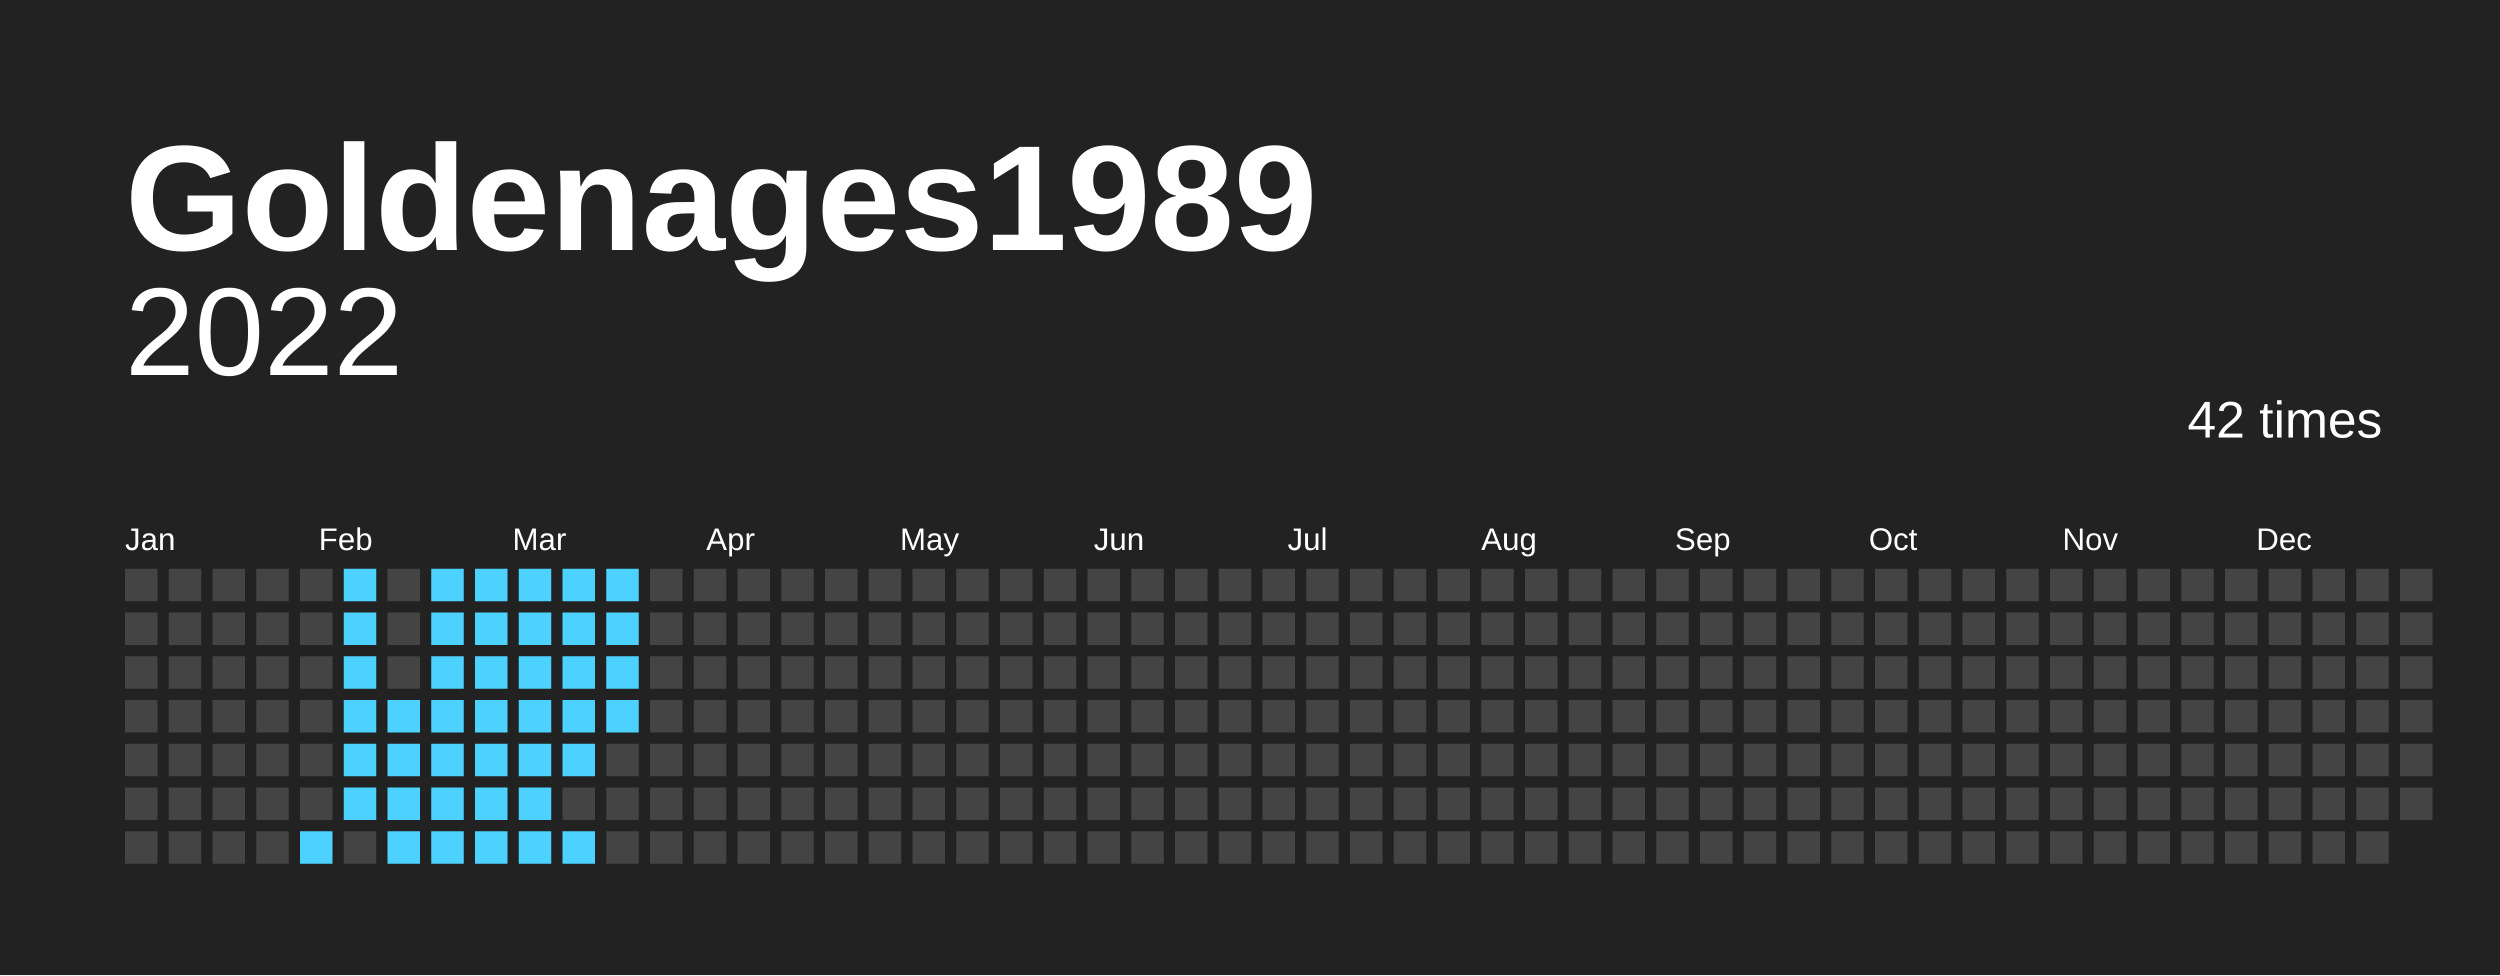
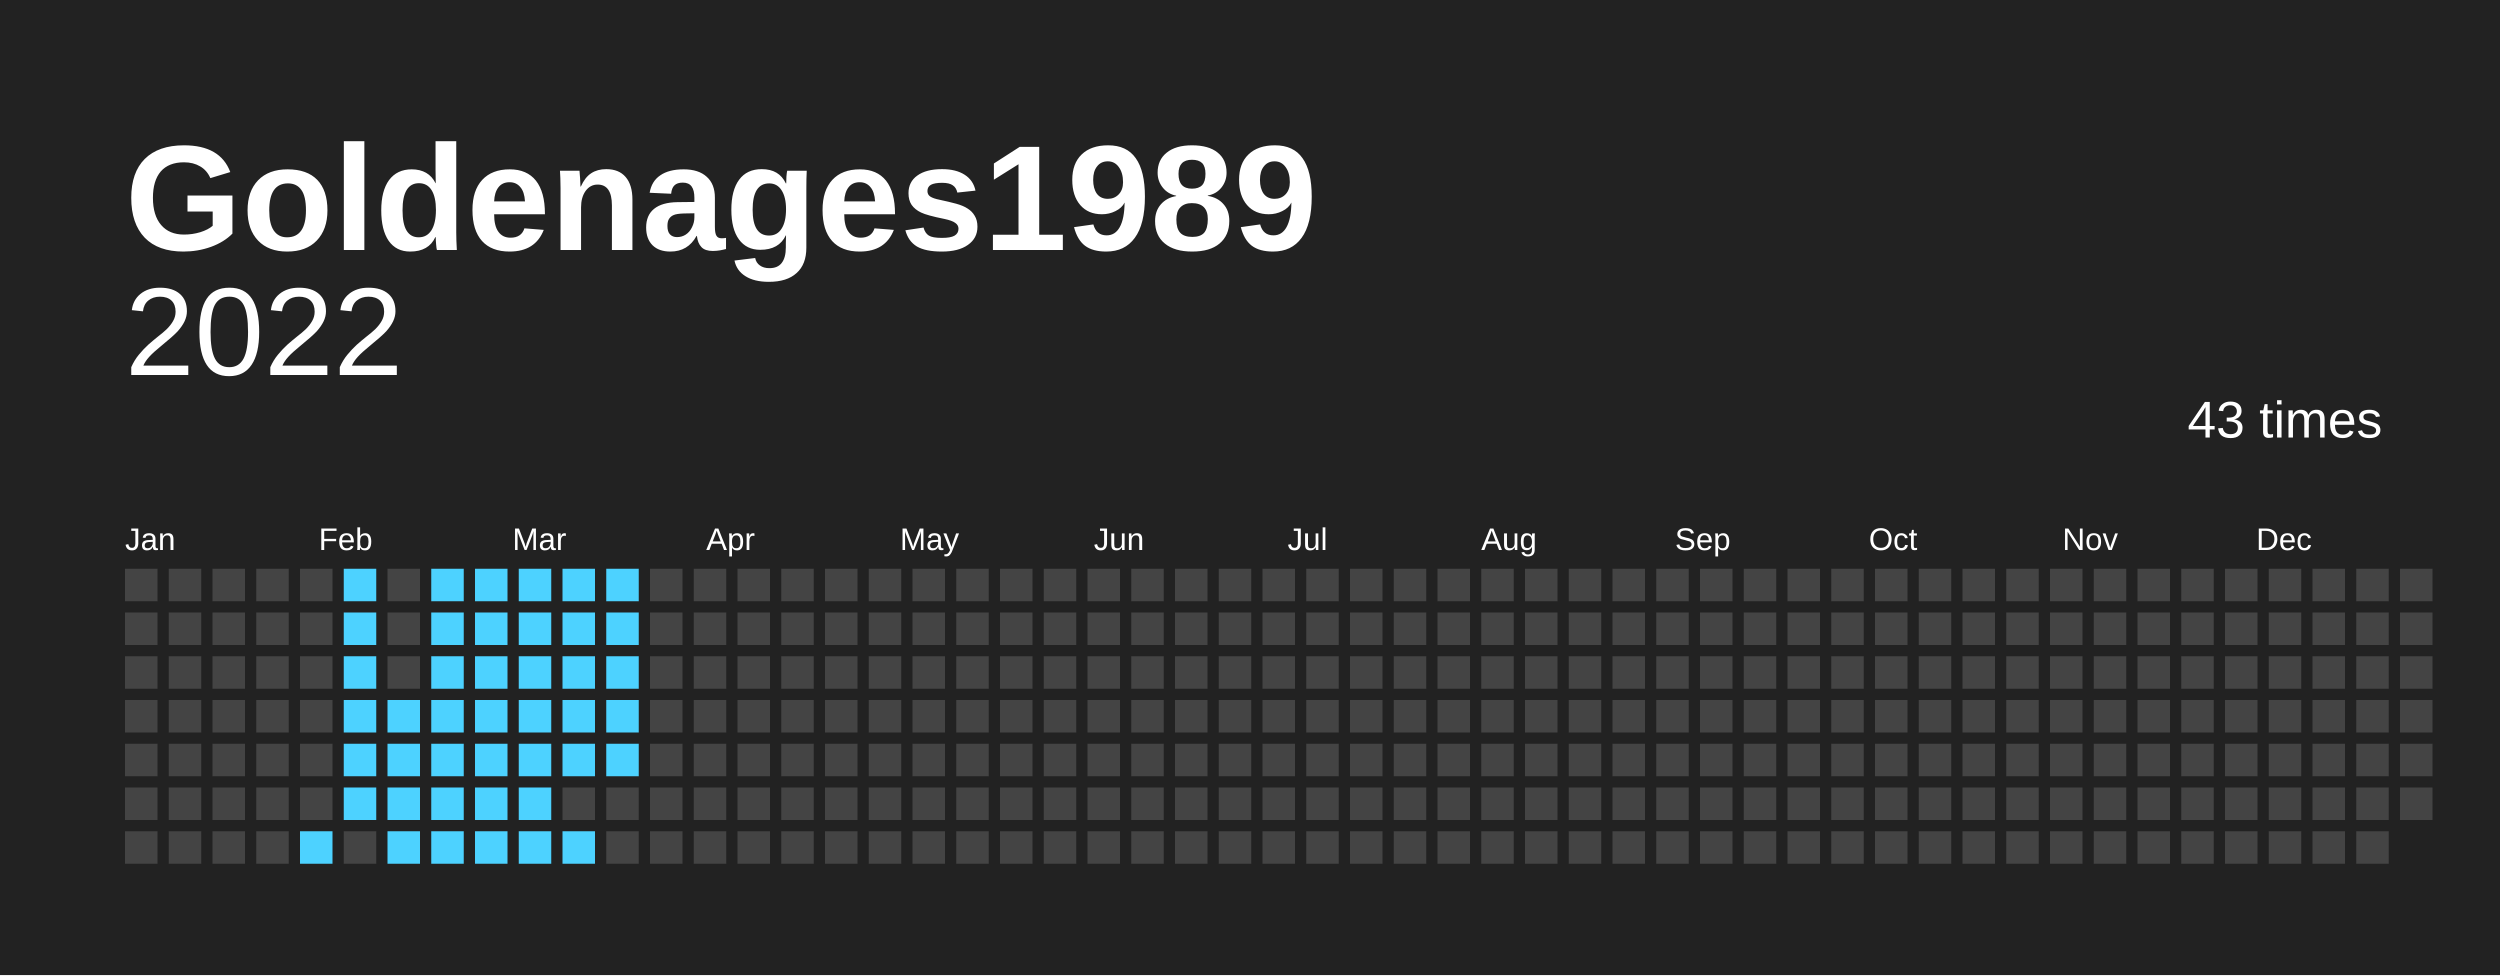
<svg xmlns="http://www.w3.org/2000/svg" baseProfile="full" height="78mm" version="1.1" viewBox="0,0,200,78" width="200mm">
  <defs />
  <rect fill="#222222" height="78" width="200" x="0" y="0" />
  <text fill="#FFFFFF" style="font-size:12px; font-family:Arial; font-weight:bold;" x="10" y="20">Goldenages1989</text>
  <text alignment-baseline="hanging" fill="#FFFFFF" style="font-size:10.0px; font-family:Arial;" x="10" y="30">2022</text>
-   <text alignment-baseline="hanging" fill="#FFFFFF" style="font-size:4.125px; font-family:Arial;" x="175" y="35">42 times</text>
+   <text alignment-baseline="hanging" fill="#FFFFFF" style="font-size:4.125px; font-family:Arial;" x="175" y="35">43 times</text>
  <text fill="#FFFFFF" style="font-size:2.5px; font-family:Arial" x="10.0" y="44">Jan</text>
  <text fill="#FFFFFF" style="font-size:2.5px; font-family:Arial" x="25.5" y="44">Feb</text>
  <text fill="#FFFFFF" style="font-size:2.5px; font-family:Arial" x="41.0" y="44">Mar</text>
  <text fill="#FFFFFF" style="font-size:2.5px; font-family:Arial" x="56.5" y="44">Apr</text>
  <text fill="#FFFFFF" style="font-size:2.5px; font-family:Arial" x="72.0" y="44">May</text>
  <text fill="#FFFFFF" style="font-size:2.5px; font-family:Arial" x="87.5" y="44">Jun</text>
  <text fill="#FFFFFF" style="font-size:2.5px; font-family:Arial" x="103.0" y="44">Jul</text>
  <text fill="#FFFFFF" style="font-size:2.5px; font-family:Arial" x="118.5" y="44">Aug</text>
  <text fill="#FFFFFF" style="font-size:2.5px; font-family:Arial" x="134.0" y="44">Sep</text>
  <text fill="#FFFFFF" style="font-size:2.5px; font-family:Arial" x="149.5" y="44">Oct</text>
  <text fill="#FFFFFF" style="font-size:2.5px; font-family:Arial" x="165.0" y="44">Nov</text>
  <text fill="#FFFFFF" style="font-size:2.5px; font-family:Arial" x="180.5" y="44">Dec</text>
  <rect fill="#444444" height="2.6" width="2.6" x="10.0" y="45.5" />
  <rect fill="#444444" height="2.6" width="2.6" x="10.0" y="49.0" />
  <rect fill="#444444" height="2.6" width="2.6" x="10.0" y="52.5" />
  <rect fill="#444444" height="2.6" width="2.6" x="10.0" y="56.0" />
  <rect fill="#444444" height="2.6" width="2.6" x="10.0" y="59.5" />
  <rect fill="#444444" height="2.6" width="2.6" x="10.0" y="63.0" />
  <rect fill="#444444" height="2.6" width="2.6" x="10.0" y="66.5" />
  <rect fill="#444444" height="2.6" width="2.6" x="13.5" y="45.5" />
  <rect fill="#444444" height="2.6" width="2.6" x="13.5" y="49.0" />
  <rect fill="#444444" height="2.6" width="2.6" x="13.5" y="52.5" />
  <rect fill="#444444" height="2.6" width="2.6" x="13.5" y="56.0" />
  <rect fill="#444444" height="2.6" width="2.6" x="13.5" y="59.5" />
  <rect fill="#444444" height="2.6" width="2.6" x="13.5" y="63.0" />
  <rect fill="#444444" height="2.6" width="2.6" x="13.5" y="66.5" />
  <rect fill="#444444" height="2.6" width="2.6" x="17.0" y="45.5" />
  <rect fill="#444444" height="2.6" width="2.6" x="17.0" y="49.0" />
  <rect fill="#444444" height="2.6" width="2.6" x="17.0" y="52.5" />
  <rect fill="#444444" height="2.6" width="2.6" x="17.0" y="56.0" />
  <rect fill="#444444" height="2.6" width="2.6" x="17.0" y="59.5" />
  <rect fill="#444444" height="2.6" width="2.6" x="17.0" y="63.0" />
  <rect fill="#444444" height="2.6" width="2.6" x="17.0" y="66.5" />
  <rect fill="#444444" height="2.6" width="2.6" x="20.5" y="45.5" />
  <rect fill="#444444" height="2.6" width="2.6" x="20.5" y="49.0" />
  <rect fill="#444444" height="2.6" width="2.6" x="20.5" y="52.5" />
  <rect fill="#444444" height="2.6" width="2.6" x="20.5" y="56.0" />
  <rect fill="#444444" height="2.6" width="2.6" x="20.5" y="59.5" />
  <rect fill="#444444" height="2.6" width="2.6" x="20.5" y="63.0" />
  <rect fill="#444444" height="2.6" width="2.6" x="20.5" y="66.5" />
  <rect fill="#444444" height="2.6" width="2.6" x="24.0" y="45.5" />
  <rect fill="#444444" height="2.6" width="2.6" x="24.0" y="49.0" />
  <rect fill="#444444" height="2.6" width="2.6" x="24.0" y="52.5" />
  <rect fill="#444444" height="2.6" width="2.6" x="24.0" y="56.0" />
  <rect fill="#444444" height="2.6" width="2.6" x="24.0" y="59.5" />
  <rect fill="#444444" height="2.6" width="2.6" x="24.0" y="63.0" />
  <rect fill="#4DD2FF" height="2.6" width="2.6" x="24.0" y="66.5" />
  <rect fill="#4DD2FF" height="2.6" width="2.6" x="27.5" y="45.5" />
  <rect fill="#4DD2FF" height="2.6" width="2.6" x="27.5" y="49.0" />
  <rect fill="#4DD2FF" height="2.6" width="2.6" x="27.5" y="52.5" />
  <rect fill="#4DD2FF" height="2.6" width="2.6" x="27.5" y="56.0" />
  <rect fill="#4DD2FF" height="2.6" width="2.6" x="27.5" y="59.5" />
  <rect fill="#4DD2FF" height="2.6" width="2.6" x="27.5" y="63.0" />
  <rect fill="#444444" height="2.6" width="2.6" x="27.5" y="66.5" />
  <rect fill="#444444" height="2.6" width="2.6" x="31.0" y="45.5" />
  <rect fill="#444444" height="2.6" width="2.6" x="31.0" y="49.0" />
  <rect fill="#444444" height="2.6" width="2.6" x="31.0" y="52.5" />
  <rect fill="#4DD2FF" height="2.6" width="2.6" x="31.0" y="56.0" />
  <rect fill="#4DD2FF" height="2.6" width="2.6" x="31.0" y="59.5" />
  <rect fill="#4DD2FF" height="2.6" width="2.6" x="31.0" y="63.0" />
  <rect fill="#4DD2FF" height="2.6" width="2.6" x="31.0" y="66.5" />
  <rect fill="#4DD2FF" height="2.6" width="2.6" x="34.5" y="45.5" />
  <rect fill="#4DD2FF" height="2.6" width="2.6" x="34.5" y="49.0" />
  <rect fill="#4DD2FF" height="2.6" width="2.6" x="34.5" y="52.5" />
  <rect fill="#4DD2FF" height="2.6" width="2.6" x="34.5" y="56.0" />
  <rect fill="#4DD2FF" height="2.6" width="2.6" x="34.5" y="59.5" />
  <rect fill="#4DD2FF" height="2.6" width="2.6" x="34.5" y="63.0" />
  <rect fill="#4DD2FF" height="2.6" width="2.6" x="34.5" y="66.5" />
  <rect fill="#4DD2FF" height="2.6" width="2.6" x="38.0" y="45.5" />
  <rect fill="#4DD2FF" height="2.6" width="2.6" x="38.0" y="49.0" />
  <rect fill="#4DD2FF" height="2.6" width="2.6" x="38.0" y="52.5" />
  <rect fill="#4DD2FF" height="2.6" width="2.6" x="38.0" y="56.0" />
  <rect fill="#4DD2FF" height="2.6" width="2.6" x="38.0" y="59.5" />
  <rect fill="#4DD2FF" height="2.6" width="2.6" x="38.0" y="63.0" />
  <rect fill="#4DD2FF" height="2.6" width="2.6" x="38.0" y="66.5" />
  <rect fill="#4DD2FF" height="2.6" width="2.6" x="41.5" y="45.5" />
  <rect fill="#4DD2FF" height="2.6" width="2.6" x="41.5" y="49.0" />
  <rect fill="#4DD2FF" height="2.6" width="2.6" x="41.5" y="52.5" />
  <rect fill="#4DD2FF" height="2.6" width="2.6" x="41.5" y="56.0" />
  <rect fill="#4DD2FF" height="2.6" width="2.6" x="41.5" y="59.5" />
  <rect fill="#4DD2FF" height="2.6" width="2.6" x="41.5" y="63.0" />
  <rect fill="#4DD2FF" height="2.6" width="2.6" x="41.5" y="66.5" />
  <rect fill="#4DD2FF" height="2.6" width="2.6" x="45.0" y="45.5" />
  <rect fill="#4DD2FF" height="2.6" width="2.6" x="45.0" y="49.0" />
  <rect fill="#4DD2FF" height="2.6" width="2.6" x="45.0" y="52.5" />
  <rect fill="#4DD2FF" height="2.6" width="2.6" x="45.0" y="56.0" />
  <rect fill="#4DD2FF" height="2.6" width="2.6" x="45.0" y="59.5" />
  <rect fill="#444444" height="2.6" width="2.6" x="45.0" y="63.0" />
  <rect fill="#4DD2FF" height="2.6" width="2.6" x="45.0" y="66.5" />
  <rect fill="#4DD2FF" height="2.6" width="2.6" x="48.5" y="45.5" />
  <rect fill="#4DD2FF" height="2.6" width="2.6" x="48.5" y="49.0" />
  <rect fill="#4DD2FF" height="2.6" width="2.6" x="48.5" y="52.5" />
  <rect fill="#4DD2FF" height="2.6" width="2.6" x="48.5" y="56.0" />
-   <rect fill="#444444" height="2.6" width="2.6" x="48.5" y="59.5" />
+   <rect fill="#4DD2FF" height="2.6" width="2.6" x="48.5" y="59.5" />
  <rect fill="#444444" height="2.6" width="2.6" x="48.5" y="63.0" />
  <rect fill="#444444" height="2.6" width="2.6" x="48.5" y="66.5" />
  <rect fill="#444444" height="2.6" width="2.6" x="52.0" y="45.5" />
  <rect fill="#444444" height="2.6" width="2.6" x="52.0" y="49.0" />
  <rect fill="#444444" height="2.6" width="2.6" x="52.0" y="52.5" />
  <rect fill="#444444" height="2.6" width="2.6" x="52.0" y="56.0" />
  <rect fill="#444444" height="2.6" width="2.6" x="52.0" y="59.5" />
  <rect fill="#444444" height="2.6" width="2.6" x="52.0" y="63.0" />
  <rect fill="#444444" height="2.6" width="2.6" x="52.0" y="66.5" />
  <rect fill="#444444" height="2.6" width="2.6" x="55.5" y="45.5" />
  <rect fill="#444444" height="2.6" width="2.6" x="55.5" y="49.0" />
  <rect fill="#444444" height="2.6" width="2.6" x="55.5" y="52.5" />
  <rect fill="#444444" height="2.6" width="2.6" x="55.5" y="56.0" />
  <rect fill="#444444" height="2.6" width="2.6" x="55.5" y="59.5" />
  <rect fill="#444444" height="2.6" width="2.6" x="55.5" y="63.0" />
  <rect fill="#444444" height="2.6" width="2.6" x="55.5" y="66.5" />
  <rect fill="#444444" height="2.6" width="2.6" x="59.0" y="45.5" />
  <rect fill="#444444" height="2.6" width="2.6" x="59.0" y="49.0" />
  <rect fill="#444444" height="2.6" width="2.6" x="59.0" y="52.5" />
  <rect fill="#444444" height="2.6" width="2.6" x="59.0" y="56.0" />
  <rect fill="#444444" height="2.6" width="2.6" x="59.0" y="59.5" />
  <rect fill="#444444" height="2.6" width="2.6" x="59.0" y="63.0" />
  <rect fill="#444444" height="2.6" width="2.6" x="59.0" y="66.5" />
  <rect fill="#444444" height="2.6" width="2.6" x="62.5" y="45.5" />
  <rect fill="#444444" height="2.6" width="2.6" x="62.5" y="49.0" />
  <rect fill="#444444" height="2.6" width="2.6" x="62.5" y="52.5" />
  <rect fill="#444444" height="2.6" width="2.6" x="62.5" y="56.0" />
  <rect fill="#444444" height="2.6" width="2.6" x="62.5" y="59.5" />
  <rect fill="#444444" height="2.6" width="2.6" x="62.5" y="63.0" />
  <rect fill="#444444" height="2.6" width="2.6" x="62.5" y="66.5" />
  <rect fill="#444444" height="2.6" width="2.6" x="66.0" y="45.5" />
  <rect fill="#444444" height="2.6" width="2.6" x="66.0" y="49.0" />
  <rect fill="#444444" height="2.6" width="2.6" x="66.0" y="52.5" />
  <rect fill="#444444" height="2.6" width="2.6" x="66.0" y="56.0" />
  <rect fill="#444444" height="2.6" width="2.6" x="66.0" y="59.5" />
  <rect fill="#444444" height="2.6" width="2.6" x="66.0" y="63.0" />
  <rect fill="#444444" height="2.6" width="2.6" x="66.0" y="66.5" />
  <rect fill="#444444" height="2.6" width="2.6" x="69.5" y="45.5" />
  <rect fill="#444444" height="2.6" width="2.6" x="69.5" y="49.0" />
  <rect fill="#444444" height="2.6" width="2.6" x="69.5" y="52.5" />
  <rect fill="#444444" height="2.6" width="2.6" x="69.5" y="56.0" />
  <rect fill="#444444" height="2.6" width="2.6" x="69.5" y="59.5" />
  <rect fill="#444444" height="2.6" width="2.6" x="69.5" y="63.0" />
  <rect fill="#444444" height="2.6" width="2.6" x="69.5" y="66.5" />
  <rect fill="#444444" height="2.6" width="2.6" x="73.0" y="45.5" />
  <rect fill="#444444" height="2.6" width="2.6" x="73.0" y="49.0" />
  <rect fill="#444444" height="2.6" width="2.6" x="73.0" y="52.5" />
  <rect fill="#444444" height="2.6" width="2.6" x="73.0" y="56.0" />
  <rect fill="#444444" height="2.6" width="2.6" x="73.0" y="59.5" />
  <rect fill="#444444" height="2.6" width="2.6" x="73.0" y="63.0" />
  <rect fill="#444444" height="2.6" width="2.6" x="73.0" y="66.5" />
  <rect fill="#444444" height="2.6" width="2.6" x="76.5" y="45.5" />
  <rect fill="#444444" height="2.6" width="2.6" x="76.5" y="49.0" />
  <rect fill="#444444" height="2.6" width="2.6" x="76.5" y="52.5" />
  <rect fill="#444444" height="2.6" width="2.6" x="76.5" y="56.0" />
  <rect fill="#444444" height="2.6" width="2.6" x="76.5" y="59.5" />
  <rect fill="#444444" height="2.6" width="2.6" x="76.5" y="63.0" />
  <rect fill="#444444" height="2.6" width="2.6" x="76.5" y="66.5" />
  <rect fill="#444444" height="2.6" width="2.6" x="80.0" y="45.5" />
  <rect fill="#444444" height="2.6" width="2.6" x="80.0" y="49.0" />
  <rect fill="#444444" height="2.6" width="2.6" x="80.0" y="52.5" />
  <rect fill="#444444" height="2.6" width="2.6" x="80.0" y="56.0" />
  <rect fill="#444444" height="2.6" width="2.6" x="80.0" y="59.5" />
  <rect fill="#444444" height="2.6" width="2.6" x="80.0" y="63.0" />
  <rect fill="#444444" height="2.6" width="2.6" x="80.0" y="66.5" />
  <rect fill="#444444" height="2.6" width="2.6" x="83.5" y="45.5" />
  <rect fill="#444444" height="2.6" width="2.6" x="83.5" y="49.0" />
  <rect fill="#444444" height="2.6" width="2.6" x="83.5" y="52.5" />
  <rect fill="#444444" height="2.6" width="2.6" x="83.5" y="56.0" />
  <rect fill="#444444" height="2.6" width="2.6" x="83.5" y="59.5" />
  <rect fill="#444444" height="2.6" width="2.6" x="83.5" y="63.0" />
  <rect fill="#444444" height="2.6" width="2.6" x="83.5" y="66.5" />
  <rect fill="#444444" height="2.6" width="2.6" x="87.0" y="45.5" />
  <rect fill="#444444" height="2.6" width="2.6" x="87.0" y="49.0" />
  <rect fill="#444444" height="2.6" width="2.6" x="87.0" y="52.5" />
  <rect fill="#444444" height="2.6" width="2.6" x="87.0" y="56.0" />
  <rect fill="#444444" height="2.6" width="2.6" x="87.0" y="59.5" />
  <rect fill="#444444" height="2.6" width="2.6" x="87.0" y="63.0" />
  <rect fill="#444444" height="2.6" width="2.6" x="87.0" y="66.5" />
  <rect fill="#444444" height="2.6" width="2.6" x="90.5" y="45.5" />
  <rect fill="#444444" height="2.6" width="2.6" x="90.5" y="49.0" />
  <rect fill="#444444" height="2.6" width="2.6" x="90.5" y="52.5" />
  <rect fill="#444444" height="2.6" width="2.6" x="90.5" y="56.0" />
  <rect fill="#444444" height="2.6" width="2.6" x="90.5" y="59.5" />
  <rect fill="#444444" height="2.6" width="2.6" x="90.5" y="63.0" />
  <rect fill="#444444" height="2.6" width="2.6" x="90.5" y="66.5" />
  <rect fill="#444444" height="2.6" width="2.6" x="94.0" y="45.5" />
  <rect fill="#444444" height="2.6" width="2.6" x="94.0" y="49.0" />
  <rect fill="#444444" height="2.6" width="2.6" x="94.0" y="52.5" />
  <rect fill="#444444" height="2.6" width="2.6" x="94.0" y="56.0" />
  <rect fill="#444444" height="2.6" width="2.6" x="94.0" y="59.5" />
  <rect fill="#444444" height="2.6" width="2.6" x="94.0" y="63.0" />
  <rect fill="#444444" height="2.6" width="2.6" x="94.0" y="66.5" />
  <rect fill="#444444" height="2.6" width="2.6" x="97.5" y="45.5" />
  <rect fill="#444444" height="2.6" width="2.6" x="97.5" y="49.0" />
  <rect fill="#444444" height="2.6" width="2.6" x="97.5" y="52.5" />
  <rect fill="#444444" height="2.6" width="2.6" x="97.5" y="56.0" />
  <rect fill="#444444" height="2.6" width="2.6" x="97.5" y="59.5" />
  <rect fill="#444444" height="2.6" width="2.6" x="97.5" y="63.0" />
  <rect fill="#444444" height="2.6" width="2.6" x="97.5" y="66.5" />
  <rect fill="#444444" height="2.6" width="2.6" x="101.0" y="45.5" />
  <rect fill="#444444" height="2.6" width="2.6" x="101.0" y="49.0" />
  <rect fill="#444444" height="2.6" width="2.6" x="101.0" y="52.5" />
  <rect fill="#444444" height="2.6" width="2.6" x="101.0" y="56.0" />
  <rect fill="#444444" height="2.6" width="2.6" x="101.0" y="59.5" />
  <rect fill="#444444" height="2.6" width="2.6" x="101.0" y="63.0" />
  <rect fill="#444444" height="2.6" width="2.6" x="101.0" y="66.5" />
  <rect fill="#444444" height="2.6" width="2.6" x="104.5" y="45.5" />
  <rect fill="#444444" height="2.6" width="2.6" x="104.5" y="49.0" />
  <rect fill="#444444" height="2.6" width="2.6" x="104.5" y="52.5" />
  <rect fill="#444444" height="2.6" width="2.6" x="104.5" y="56.0" />
  <rect fill="#444444" height="2.6" width="2.6" x="104.5" y="59.5" />
  <rect fill="#444444" height="2.6" width="2.6" x="104.5" y="63.0" />
  <rect fill="#444444" height="2.6" width="2.6" x="104.5" y="66.5" />
  <rect fill="#444444" height="2.6" width="2.6" x="108.0" y="45.5" />
  <rect fill="#444444" height="2.6" width="2.6" x="108.0" y="49.0" />
  <rect fill="#444444" height="2.6" width="2.6" x="108.0" y="52.5" />
  <rect fill="#444444" height="2.6" width="2.6" x="108.0" y="56.0" />
  <rect fill="#444444" height="2.6" width="2.6" x="108.0" y="59.5" />
  <rect fill="#444444" height="2.6" width="2.6" x="108.0" y="63.0" />
  <rect fill="#444444" height="2.6" width="2.6" x="108.0" y="66.5" />
  <rect fill="#444444" height="2.6" width="2.6" x="111.5" y="45.5" />
  <rect fill="#444444" height="2.6" width="2.6" x="111.5" y="49.0" />
  <rect fill="#444444" height="2.6" width="2.6" x="111.5" y="52.5" />
  <rect fill="#444444" height="2.6" width="2.6" x="111.5" y="56.0" />
  <rect fill="#444444" height="2.6" width="2.6" x="111.5" y="59.5" />
  <rect fill="#444444" height="2.6" width="2.6" x="111.5" y="63.0" />
  <rect fill="#444444" height="2.6" width="2.6" x="111.5" y="66.5" />
  <rect fill="#444444" height="2.6" width="2.6" x="115.0" y="45.5" />
  <rect fill="#444444" height="2.6" width="2.6" x="115.0" y="49.0" />
  <rect fill="#444444" height="2.6" width="2.6" x="115.0" y="52.5" />
  <rect fill="#444444" height="2.6" width="2.6" x="115.0" y="56.0" />
  <rect fill="#444444" height="2.6" width="2.6" x="115.0" y="59.5" />
  <rect fill="#444444" height="2.6" width="2.6" x="115.0" y="63.0" />
  <rect fill="#444444" height="2.6" width="2.6" x="115.0" y="66.5" />
  <rect fill="#444444" height="2.6" width="2.6" x="118.5" y="45.5" />
  <rect fill="#444444" height="2.6" width="2.6" x="118.5" y="49.0" />
  <rect fill="#444444" height="2.6" width="2.6" x="118.5" y="52.5" />
  <rect fill="#444444" height="2.6" width="2.6" x="118.5" y="56.0" />
  <rect fill="#444444" height="2.6" width="2.6" x="118.5" y="59.5" />
  <rect fill="#444444" height="2.6" width="2.6" x="118.5" y="63.0" />
  <rect fill="#444444" height="2.6" width="2.6" x="118.5" y="66.5" />
  <rect fill="#444444" height="2.6" width="2.6" x="122.0" y="45.5" />
  <rect fill="#444444" height="2.6" width="2.6" x="122.0" y="49.0" />
  <rect fill="#444444" height="2.6" width="2.6" x="122.0" y="52.5" />
  <rect fill="#444444" height="2.6" width="2.6" x="122.0" y="56.0" />
  <rect fill="#444444" height="2.6" width="2.6" x="122.0" y="59.5" />
  <rect fill="#444444" height="2.6" width="2.6" x="122.0" y="63.0" />
  <rect fill="#444444" height="2.6" width="2.6" x="122.0" y="66.5" />
  <rect fill="#444444" height="2.6" width="2.6" x="125.5" y="45.5" />
  <rect fill="#444444" height="2.6" width="2.6" x="125.5" y="49.0" />
  <rect fill="#444444" height="2.6" width="2.6" x="125.5" y="52.5" />
  <rect fill="#444444" height="2.6" width="2.6" x="125.5" y="56.0" />
  <rect fill="#444444" height="2.6" width="2.6" x="125.5" y="59.5" />
  <rect fill="#444444" height="2.6" width="2.6" x="125.5" y="63.0" />
  <rect fill="#444444" height="2.6" width="2.6" x="125.5" y="66.5" />
  <rect fill="#444444" height="2.6" width="2.6" x="129.0" y="45.5" />
  <rect fill="#444444" height="2.6" width="2.6" x="129.0" y="49.0" />
  <rect fill="#444444" height="2.6" width="2.6" x="129.0" y="52.5" />
  <rect fill="#444444" height="2.6" width="2.6" x="129.0" y="56.0" />
  <rect fill="#444444" height="2.6" width="2.6" x="129.0" y="59.5" />
  <rect fill="#444444" height="2.6" width="2.6" x="129.0" y="63.0" />
  <rect fill="#444444" height="2.6" width="2.6" x="129.0" y="66.5" />
  <rect fill="#444444" height="2.6" width="2.6" x="132.5" y="45.5" />
  <rect fill="#444444" height="2.6" width="2.6" x="132.5" y="49.0" />
  <rect fill="#444444" height="2.6" width="2.6" x="132.5" y="52.5" />
  <rect fill="#444444" height="2.6" width="2.6" x="132.5" y="56.0" />
  <rect fill="#444444" height="2.6" width="2.6" x="132.5" y="59.5" />
  <rect fill="#444444" height="2.6" width="2.6" x="132.5" y="63.0" />
  <rect fill="#444444" height="2.6" width="2.6" x="132.5" y="66.5" />
  <rect fill="#444444" height="2.6" width="2.6" x="136.0" y="45.5" />
  <rect fill="#444444" height="2.6" width="2.6" x="136.0" y="49.0" />
  <rect fill="#444444" height="2.6" width="2.6" x="136.0" y="52.5" />
  <rect fill="#444444" height="2.6" width="2.6" x="136.0" y="56.0" />
  <rect fill="#444444" height="2.6" width="2.6" x="136.0" y="59.5" />
  <rect fill="#444444" height="2.6" width="2.6" x="136.0" y="63.0" />
  <rect fill="#444444" height="2.6" width="2.6" x="136.0" y="66.5" />
  <rect fill="#444444" height="2.6" width="2.6" x="139.5" y="45.5" />
  <rect fill="#444444" height="2.6" width="2.6" x="139.5" y="49.0" />
  <rect fill="#444444" height="2.6" width="2.6" x="139.5" y="52.5" />
  <rect fill="#444444" height="2.6" width="2.6" x="139.5" y="56.0" />
  <rect fill="#444444" height="2.6" width="2.6" x="139.5" y="59.5" />
  <rect fill="#444444" height="2.6" width="2.6" x="139.5" y="63.0" />
  <rect fill="#444444" height="2.6" width="2.6" x="139.5" y="66.5" />
  <rect fill="#444444" height="2.6" width="2.6" x="143.0" y="45.5" />
  <rect fill="#444444" height="2.6" width="2.6" x="143.0" y="49.0" />
  <rect fill="#444444" height="2.6" width="2.6" x="143.0" y="52.5" />
  <rect fill="#444444" height="2.6" width="2.6" x="143.0" y="56.0" />
  <rect fill="#444444" height="2.6" width="2.6" x="143.0" y="59.5" />
  <rect fill="#444444" height="2.6" width="2.6" x="143.0" y="63.0" />
  <rect fill="#444444" height="2.6" width="2.6" x="143.0" y="66.5" />
  <rect fill="#444444" height="2.6" width="2.6" x="146.5" y="45.5" />
  <rect fill="#444444" height="2.6" width="2.6" x="146.5" y="49.0" />
  <rect fill="#444444" height="2.6" width="2.6" x="146.5" y="52.5" />
  <rect fill="#444444" height="2.6" width="2.6" x="146.5" y="56.0" />
  <rect fill="#444444" height="2.6" width="2.6" x="146.5" y="59.5" />
  <rect fill="#444444" height="2.6" width="2.6" x="146.5" y="63.0" />
  <rect fill="#444444" height="2.6" width="2.6" x="146.5" y="66.5" />
  <rect fill="#444444" height="2.6" width="2.6" x="150.0" y="45.5" />
  <rect fill="#444444" height="2.6" width="2.6" x="150.0" y="49.0" />
  <rect fill="#444444" height="2.6" width="2.6" x="150.0" y="52.5" />
  <rect fill="#444444" height="2.6" width="2.6" x="150.0" y="56.0" />
  <rect fill="#444444" height="2.6" width="2.6" x="150.0" y="59.5" />
  <rect fill="#444444" height="2.6" width="2.6" x="150.0" y="63.0" />
  <rect fill="#444444" height="2.6" width="2.6" x="150.0" y="66.5" />
  <rect fill="#444444" height="2.6" width="2.6" x="153.5" y="45.5" />
  <rect fill="#444444" height="2.6" width="2.6" x="153.5" y="49.0" />
  <rect fill="#444444" height="2.6" width="2.6" x="153.5" y="52.5" />
  <rect fill="#444444" height="2.6" width="2.6" x="153.5" y="56.0" />
  <rect fill="#444444" height="2.6" width="2.6" x="153.5" y="59.5" />
  <rect fill="#444444" height="2.6" width="2.6" x="153.5" y="63.0" />
  <rect fill="#444444" height="2.6" width="2.6" x="153.5" y="66.5" />
  <rect fill="#444444" height="2.6" width="2.6" x="157.0" y="45.5" />
  <rect fill="#444444" height="2.6" width="2.6" x="157.0" y="49.0" />
  <rect fill="#444444" height="2.6" width="2.6" x="157.0" y="52.5" />
  <rect fill="#444444" height="2.6" width="2.6" x="157.0" y="56.0" />
  <rect fill="#444444" height="2.6" width="2.6" x="157.0" y="59.5" />
  <rect fill="#444444" height="2.6" width="2.6" x="157.0" y="63.0" />
  <rect fill="#444444" height="2.6" width="2.6" x="157.0" y="66.5" />
  <rect fill="#444444" height="2.6" width="2.6" x="160.5" y="45.5" />
  <rect fill="#444444" height="2.6" width="2.6" x="160.5" y="49.0" />
  <rect fill="#444444" height="2.6" width="2.6" x="160.5" y="52.5" />
  <rect fill="#444444" height="2.6" width="2.6" x="160.5" y="56.0" />
  <rect fill="#444444" height="2.6" width="2.6" x="160.5" y="59.5" />
  <rect fill="#444444" height="2.6" width="2.6" x="160.5" y="63.0" />
  <rect fill="#444444" height="2.6" width="2.6" x="160.5" y="66.5" />
  <rect fill="#444444" height="2.6" width="2.6" x="164.0" y="45.5" />
  <rect fill="#444444" height="2.6" width="2.6" x="164.0" y="49.0" />
  <rect fill="#444444" height="2.6" width="2.6" x="164.0" y="52.5" />
  <rect fill="#444444" height="2.6" width="2.6" x="164.0" y="56.0" />
  <rect fill="#444444" height="2.6" width="2.6" x="164.0" y="59.5" />
  <rect fill="#444444" height="2.6" width="2.6" x="164.0" y="63.0" />
  <rect fill="#444444" height="2.6" width="2.6" x="164.0" y="66.5" />
  <rect fill="#444444" height="2.6" width="2.6" x="167.5" y="45.5" />
  <rect fill="#444444" height="2.6" width="2.6" x="167.5" y="49.0" />
  <rect fill="#444444" height="2.6" width="2.6" x="167.5" y="52.5" />
  <rect fill="#444444" height="2.6" width="2.6" x="167.5" y="56.0" />
  <rect fill="#444444" height="2.6" width="2.6" x="167.5" y="59.5" />
  <rect fill="#444444" height="2.6" width="2.6" x="167.5" y="63.0" />
  <rect fill="#444444" height="2.6" width="2.6" x="167.5" y="66.5" />
  <rect fill="#444444" height="2.6" width="2.6" x="171.0" y="45.5" />
  <rect fill="#444444" height="2.6" width="2.6" x="171.0" y="49.0" />
  <rect fill="#444444" height="2.6" width="2.6" x="171.0" y="52.5" />
  <rect fill="#444444" height="2.6" width="2.6" x="171.0" y="56.0" />
  <rect fill="#444444" height="2.6" width="2.6" x="171.0" y="59.5" />
  <rect fill="#444444" height="2.6" width="2.6" x="171.0" y="63.0" />
  <rect fill="#444444" height="2.6" width="2.6" x="171.0" y="66.5" />
  <rect fill="#444444" height="2.6" width="2.6" x="174.5" y="45.5" />
  <rect fill="#444444" height="2.6" width="2.6" x="174.5" y="49.0" />
  <rect fill="#444444" height="2.6" width="2.6" x="174.5" y="52.5" />
  <rect fill="#444444" height="2.6" width="2.6" x="174.5" y="56.0" />
  <rect fill="#444444" height="2.6" width="2.6" x="174.5" y="59.5" />
  <rect fill="#444444" height="2.6" width="2.6" x="174.5" y="63.0" />
  <rect fill="#444444" height="2.6" width="2.6" x="174.5" y="66.5" />
  <rect fill="#444444" height="2.6" width="2.6" x="178.0" y="45.5" />
  <rect fill="#444444" height="2.6" width="2.6" x="178.0" y="49.0" />
  <rect fill="#444444" height="2.6" width="2.6" x="178.0" y="52.5" />
  <rect fill="#444444" height="2.6" width="2.6" x="178.0" y="56.0" />
  <rect fill="#444444" height="2.6" width="2.6" x="178.0" y="59.5" />
  <rect fill="#444444" height="2.6" width="2.6" x="178.0" y="63.0" />
  <rect fill="#444444" height="2.6" width="2.6" x="178.0" y="66.5" />
  <rect fill="#444444" height="2.6" width="2.6" x="181.5" y="45.5" />
  <rect fill="#444444" height="2.6" width="2.6" x="181.5" y="49.0" />
  <rect fill="#444444" height="2.6" width="2.6" x="181.5" y="52.5" />
  <rect fill="#444444" height="2.6" width="2.6" x="181.5" y="56.0" />
  <rect fill="#444444" height="2.6" width="2.6" x="181.5" y="59.5" />
  <rect fill="#444444" height="2.6" width="2.6" x="181.5" y="63.0" />
  <rect fill="#444444" height="2.6" width="2.6" x="181.5" y="66.5" />
  <rect fill="#444444" height="2.6" width="2.6" x="185.0" y="45.5" />
  <rect fill="#444444" height="2.6" width="2.6" x="185.0" y="49.0" />
  <rect fill="#444444" height="2.6" width="2.6" x="185.0" y="52.5" />
  <rect fill="#444444" height="2.6" width="2.6" x="185.0" y="56.0" />
  <rect fill="#444444" height="2.6" width="2.6" x="185.0" y="59.5" />
  <rect fill="#444444" height="2.6" width="2.6" x="185.0" y="63.0" />
  <rect fill="#444444" height="2.6" width="2.6" x="185.0" y="66.5" />
  <rect fill="#444444" height="2.6" width="2.6" x="188.5" y="45.5" />
  <rect fill="#444444" height="2.6" width="2.6" x="188.5" y="49.0" />
  <rect fill="#444444" height="2.6" width="2.6" x="188.5" y="52.5" />
  <rect fill="#444444" height="2.6" width="2.6" x="188.5" y="56.0" />
  <rect fill="#444444" height="2.6" width="2.6" x="188.5" y="59.5" />
  <rect fill="#444444" height="2.6" width="2.6" x="188.5" y="63.0" />
  <rect fill="#444444" height="2.6" width="2.6" x="188.5" y="66.5" />
  <rect fill="#444444" height="2.6" width="2.6" x="192.0" y="45.5" />
  <rect fill="#444444" height="2.6" width="2.6" x="192.0" y="49.0" />
  <rect fill="#444444" height="2.6" width="2.6" x="192.0" y="52.5" />
  <rect fill="#444444" height="2.6" width="2.6" x="192.0" y="56.0" />
  <rect fill="#444444" height="2.6" width="2.6" x="192.0" y="59.5" />
  <rect fill="#444444" height="2.6" width="2.6" x="192.0" y="63.0" />
</svg>
